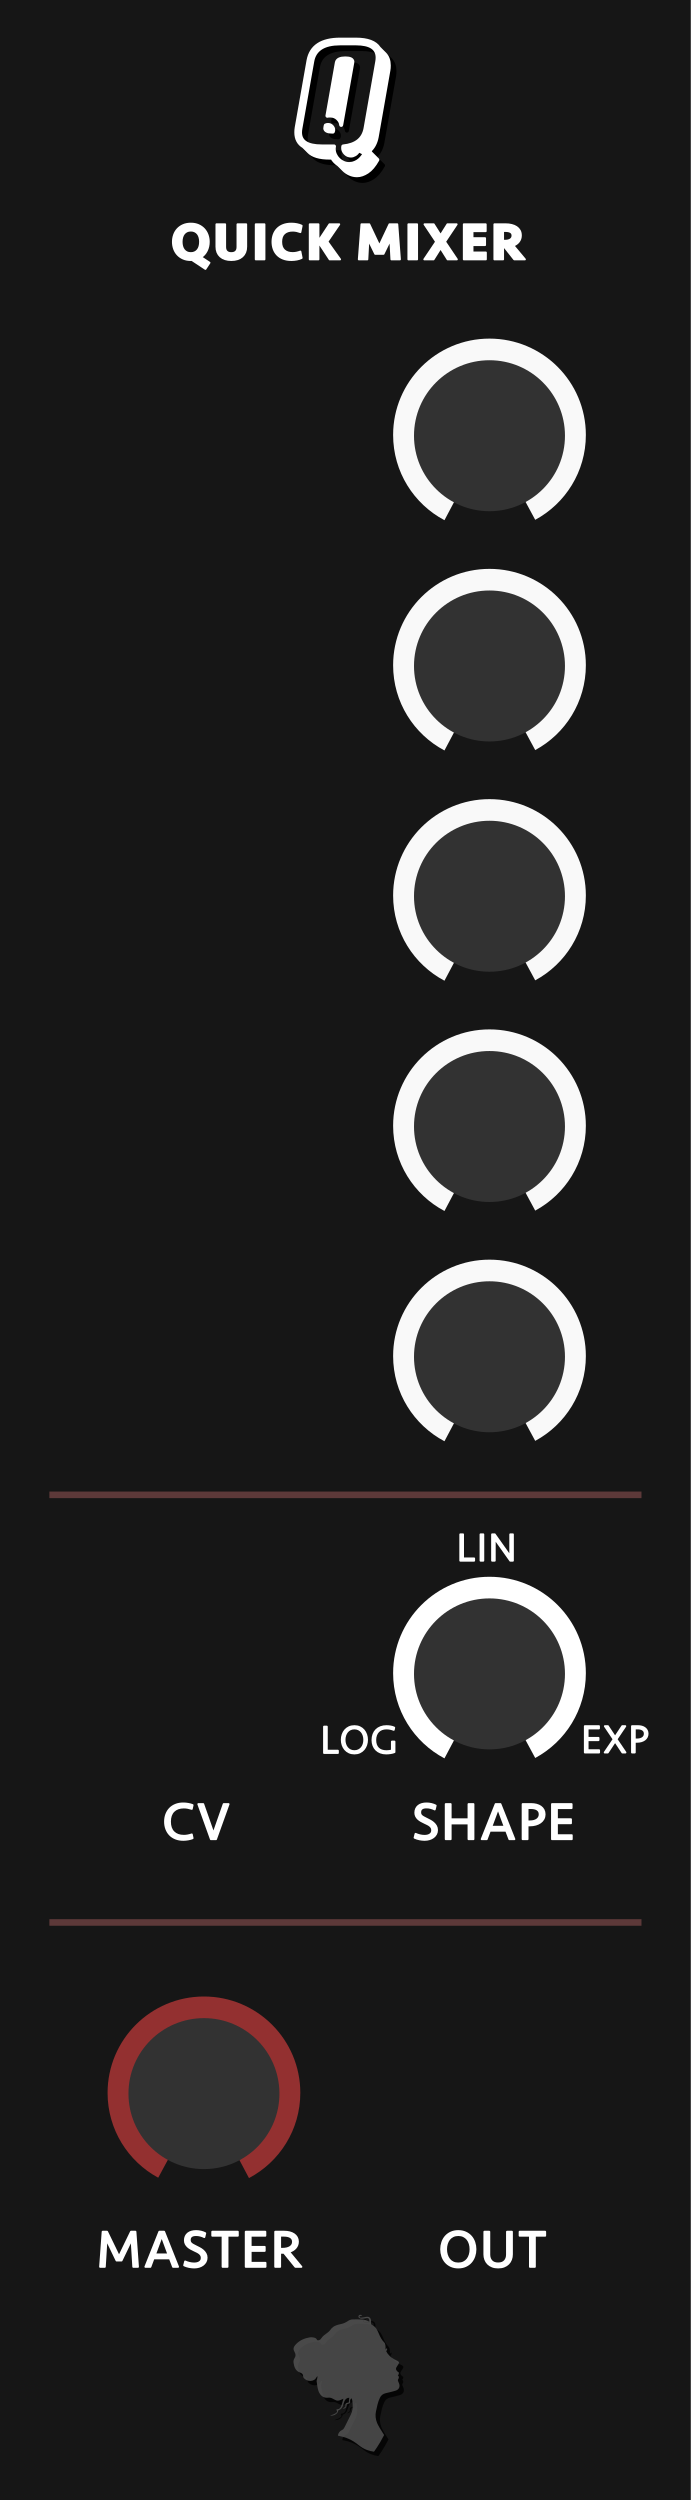
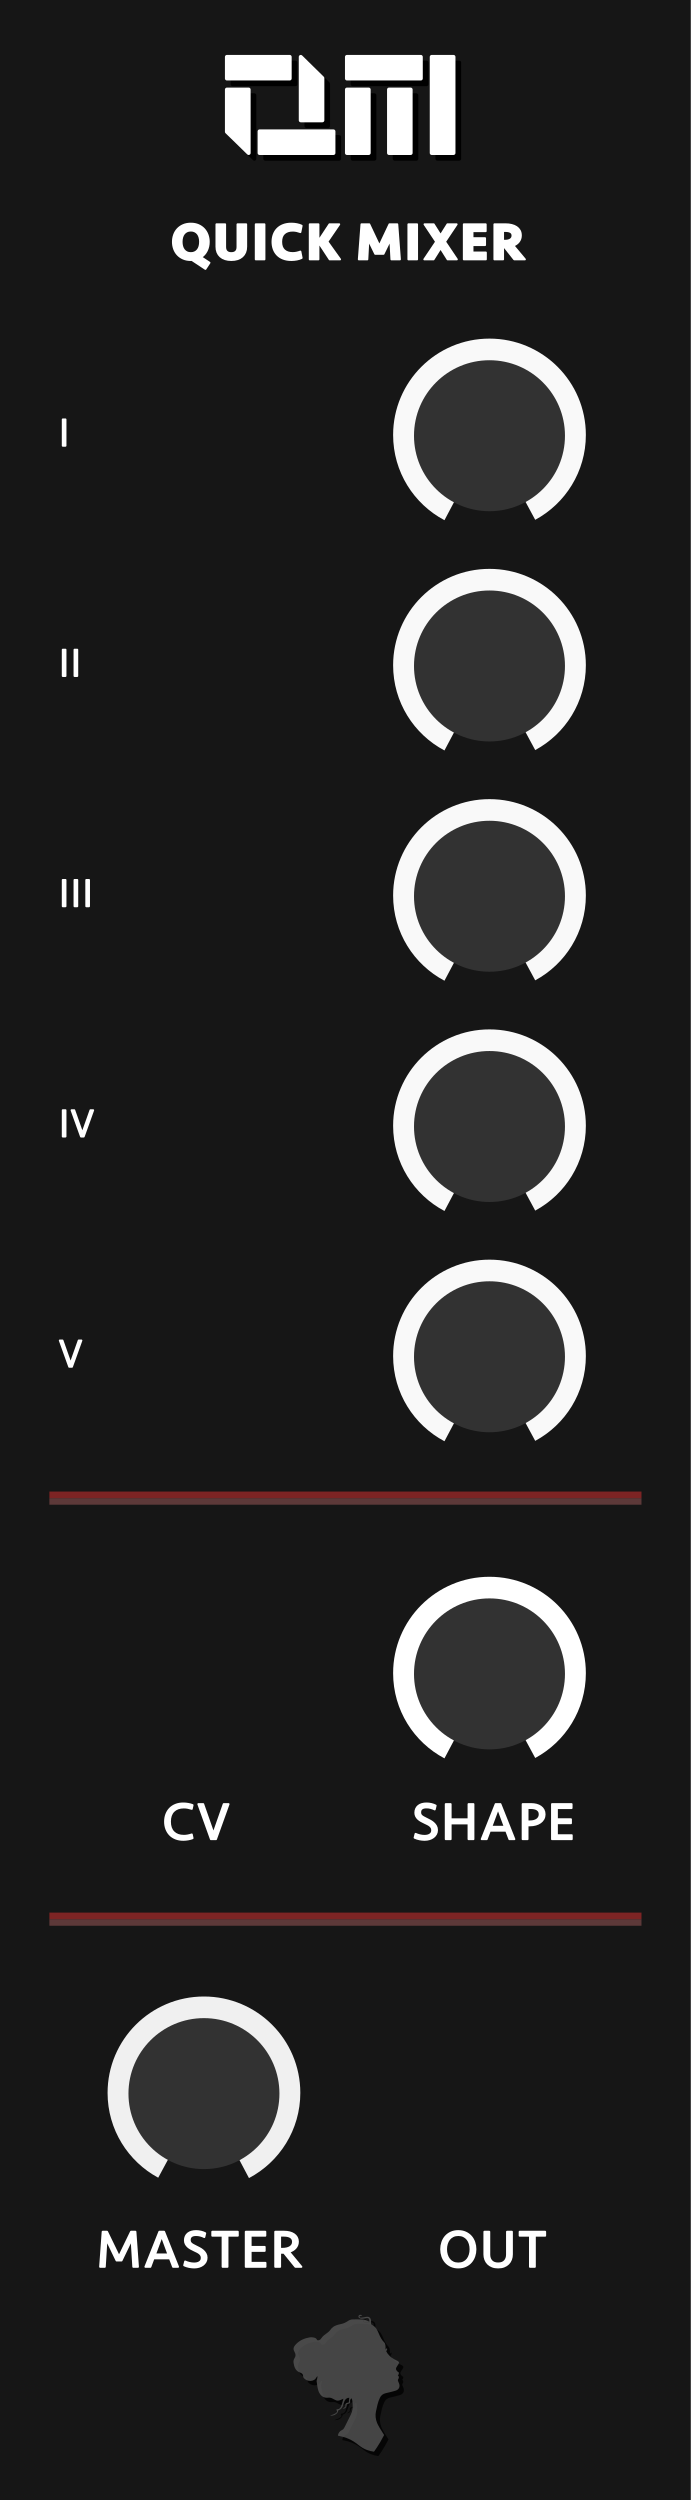
<svg xmlns="http://www.w3.org/2000/svg" width="105px" height="380px" version="1.1" xml:space="preserve" style="fill-rule:evenodd;clip-rule:evenodd;stroke-miterlimit:10;">
  <g id="Panel" transform="matrix(1.4,0,0,1,-7.10543e-15,0)">
    <rect x="0" y="0" width="75" height="380" style="fill:#161616;" />
  </g>
  <g id="Scales" transform="matrix(1,0,0,1,7.5,0)">
    <g id="ScaleSmall_3_" transform="matrix(1,0,0,1,-6.09332,-115.43)">
      <g id="OuterCircle_4_" transform="matrix(0.871536,0,0,0.871536,9.37732,23.2294)">
        <path d="M66.295,194.337c-4.545,-2.404 -7.642,-7.182 -7.642,-12.684c0,-7.92 6.422,-14.343 14.342,-14.343c7.921,0 14.343,6.423 14.343,14.343c0,5.459 -3.05,10.206 -7.538,12.628" style="fill:none;stroke:#f9f9f9;stroke-width:4.93px;" />
      </g>
      <circle id="Circle_4_" cx="72.995" cy="181.659" r="11.474" style="fill:#323232;" />
    </g>
    <g id="ScaleSmall_3_1" transform="matrix(1,0,0,1,-6.09332,-80.43)">
      <g id="OuterCircle_4_1" transform="matrix(0.871536,0,0,0.871536,9.37732,23.2294)">
        <path d="M66.295,194.337c-4.545,-2.404 -7.642,-7.182 -7.642,-12.684c0,-7.92 6.422,-14.343 14.342,-14.343c7.921,0 14.343,6.423 14.343,14.343c0,5.459 -3.05,10.206 -7.538,12.628" style="fill:none;stroke:#f9f9f9;stroke-width:4.93px;" />
      </g>
      <circle id="Circle_4_1" cx="72.995" cy="181.659" r="11.474" style="fill:#323232;" />
    </g>
    <g id="ScaleSmall_3_2" transform="matrix(1,0,0,1,-6.09332,-45.43)">
      <g id="OuterCircle_4_2" transform="matrix(0.871536,0,0,0.871536,9.37732,23.2294)">
        <path d="M66.295,194.337c-4.545,-2.404 -7.642,-7.182 -7.642,-12.684c0,-7.92 6.422,-14.343 14.342,-14.343c7.921,0 14.343,6.423 14.343,14.343c0,5.459 -3.05,10.206 -7.538,12.628" style="fill:none;stroke:#f9f9f9;stroke-width:4.93px;" />
      </g>
      <circle id="Circle_4_2" cx="72.995" cy="181.659" r="11.474" style="fill:#323232;" />
    </g>
    <g id="ScaleSmall_3_3" transform="matrix(1,0,0,1,-6.09332,-10.43)">
      <g id="OuterCircle_4_3" transform="matrix(0.871536,0,0,0.871536,9.37732,23.2294)">
        <path d="M66.295,194.337c-4.545,-2.404 -7.642,-7.182 -7.642,-12.684c0,-7.92 6.422,-14.343 14.342,-14.343c7.921,0 14.343,6.423 14.343,14.343c0,5.459 -3.05,10.206 -7.538,12.628" style="fill:none;stroke:#f9f9f9;stroke-width:4.93px;" />
      </g>
      <circle id="Circle_4_3" cx="72.995" cy="181.659" r="11.474" style="fill:#323232;" />
    </g>
    <g id="ScaleSmall_3_4" transform="matrix(1,0,0,1,-6.09332,24.57)">
      <g id="OuterCircle_4_4" transform="matrix(0.871536,0,0,0.871536,9.37732,23.2294)">
        <path d="M66.295,194.337c-4.545,-2.404 -7.642,-7.182 -7.642,-12.684c0,-7.92 6.422,-14.343 14.342,-14.343c7.921,0 14.343,6.423 14.343,14.343c0,5.459 -3.05,10.206 -7.538,12.628" style="fill:none;stroke:#f9f9f9;stroke-width:4.93px;" />
      </g>
      <circle id="Circle_4_4" cx="72.995" cy="181.659" r="11.474" style="fill:#323232;" />
    </g>
    <g id="ScaleSmall_3_5" transform="matrix(1,0,0,1,-6.09332,72.7723)">
      <g id="OuterCircle_4_5" transform="matrix(0.871536,0,0,0.871536,9.37732,23.2294)">
        <path d="M66.295,194.337c-4.545,-2.404 -7.642,-7.182 -7.642,-12.684c0,-7.92 6.422,-14.343 14.342,-14.343c7.921,0 14.343,6.423 14.343,14.343c0,5.459 -3.05,10.206 -7.538,12.628" style="fill:none;stroke:#fff;stroke-width:4.93px;" />
      </g>
      <circle id="Circle_4_5" cx="72.995" cy="181.659" r="11.474" style="fill:#323232;" />
    </g>
    <g id="ScaleSmall_3_6" transform="matrix(-1,0,0,1,96.4955,136.57)">
      <g id="OuterCircle_4_6" transform="matrix(0.871536,0,0,0.871536,9.37732,23.2294)">
-         <path d="M66.295,194.337c-4.545,-2.404 -7.642,-7.182 -7.642,-12.684c0,-7.92 6.422,-14.343 14.342,-14.343c7.921,0 14.343,6.423 14.343,14.343c0,5.459 -3.05,10.206 -7.538,12.628" style="fill:none;stroke:#d63e3e;stroke-opacity:0.651;stroke-width:4.93px;" />
+         <path d="M66.295,194.337c-4.545,-2.404 -7.642,-7.182 -7.642,-12.684c0,-7.92 6.422,-14.343 14.342,-14.343c7.921,0 14.343,6.423 14.343,14.343c0,5.459 -3.05,10.206 -7.538,12.628" style="fill:none;stroke:#f0f0f0;stroke-width:4.93px;" />
      </g>
      <circle id="Circle_4_6" cx="72.995" cy="181.659" r="11.474" style="fill:#323232;" />
    </g>
  </g>
  <g id="Logo" transform="matrix(1,0,0,1,15.5,0)">
    <g transform="matrix(0.0779295,0,0,0.0779295,27.7136,350.135)">
      <path d="M232.321,164.268c-0.551,-1.407 -1.25,-2.487 -1.733,-4.267l0.016,0c-0.034,0 -0.056,-0.074 -0.088,-0.149c-0.062,-0.193 -0.122,-0.353 -0.173,-0.548c-0.097,-0.365 -0.189,-0.759 -0.253,-1.179c-0.043,-2.08 1.872,-2.792 1.946,-5.183c0.081,-2.573 -1.476,-3.898 -1.946,-4.241c-0.02,-0.028 -0.037,-0.054 -0.056,-0.082c0.012,-0.037 0.02,-0.068 0.031,-0.104c2.993,-2.433 1.69,-5.738 1.69,-5.738c-0.636,-0.338 -1.313,-0.55 -1.797,-0.98c-4.337,-3.863 -4.606,-6.636 -1.196,-11.288c0.866,-1.185 1.746,-2.375 2.467,-3.649c1.761,-3.117 1.359,-4.599 -1.81,-6.367c-2.28,-1.271 -4.743,-2.218 -6.988,-3.545c-6.396,-3.778 -11.834,-8.521 -15.061,-15.174c2.171,-3.872 2.171,-3.872 1.304,-6.341c-0.791,0.865 -1.527,1.672 -2.688,2.944c0,-3.049 0.294,-5.379 -0.083,-7.595c-0.367,-2.156 -0.85,-4.792 -2.281,-6.178c-5.217,-5.045 -8.175,-11.292 -10.92,-17.796c-2.029,-4.806 -4.196,-9.66 -8.171,-13.236c-2,-1.8 -4.474,-3.072 -6.742,-4.587c0,-1.354 0.017,-2.653 -0.006,-3.951c-0.019,-1.297 0.038,-2.61 -0.136,-3.89c-0.702,-5.113 -4.34,-7.564 -9.404,-6.548c-3.181,0.638 -6.385,1.238 -9.605,1.563c-1.888,0.19 -3.584,0.128 -3.225,-3.432c1.62,0 3.162,0 5.368,0c-1.104,0 -1.515,-1.544 -2.067,-1.769c-2.208,-0.892 -4.045,-0.36 -5.099,1.396c-1.25,2.077 0.023,3.586 1.504,4.555c1.273,0.832 3.004,1.441 4.492,1.365c3.234,-0.167 6.436,-0.842 9.658,-1.296c2.8,-0.394 4.451,0.587 5.01,3.266c0.266,1.278 0.047,2.658 0.047,3.561c-3.72,-1.383 -6.953,-3.369 -10.347,-3.69c-7.432,-0.706 -14.956,-0.912 -22.413,-0.611c-3.084,0.124 -6.484,1.511 -9.049,3.309c-4.547,3.188 -9.441,5.039 -14.773,6.138c-2.549,0.526 -5.106,1.149 -7.55,2.03c-4.689,1.689 -8.626,4.342 -11.53,8.63c-1.595,2.354 -3.836,4.445 -6.188,6.076c-4.591,3.184 -9.001,6.424 -12.144,11.187c-1.712,2.596 -4.124,4.212 -7.839,3.113c-1.104,-4.244 -4.87,-4.911 -8.627,-5.423c-1.764,-0.242 -3.625,-0.32 -5.373,-0.04c-10.247,1.643 -19.554,5.56 -26.813,13.074c-6.565,6.797 -5.937,10.365 -2.739,16.202c2.063,3.766 2.131,7.435 -0.279,11.089c-1.874,2.842 -2.57,6.013 -2.071,9.354c1.284,8.609 4.072,16.22 13.409,19.251c0.615,0.198 1.156,0.607 1.748,0.881c2.125,0.984 3.145,2.592 3.365,4.971c0.144,1.54 0.491,3.357 1.429,4.479c6.245,7.454 20.432,8.503 25.041,-1.951c0.189,-0.432 0.624,-0.756 0.945,-1.129c0.305,0.134 0.609,0.266 0.914,0.399c-0.27,1.348 -0.539,2.694 -0.81,4.042c-0.351,1.75 -1.204,3.572 -0.961,5.235c0.915,6.264 1.484,12.716 3.503,18.648c2.452,7.204 8.53,14.587 18.762,13.197c3.549,-0.483 6.782,0.391 9.818,2.234c1.254,0.76 2.657,1.272 3.912,2.027c3.221,1.943 6.497,1.898 9.857,0.464c2.024,-0.863 4.052,-1.726 6.331,-2.698c-1.16,4.041 -2.278,7.594 -3.189,11.197c-1.336,5.287 -3.631,9.452 -9.941,9.48c-0.115,0 -0.228,0.204 -0.481,0.441c0.473,1.385 0.975,2.855 1.446,4.234c-3.43,5.076 -9.388,5.288 -13.951,7.881c8.949,0.082 15.39,-4.254 16.179,-10.562c4.91,-1.582 7.805,-5.034 9.233,-9.921c0.777,-2.659 1.611,-5.32 2.672,-7.879c1.746,-4.209 4.792,-6.719 9.406,-6.833c-0.302,3.22 -0.579,6.169 -0.855,9.113c-6.687,1.486 -6.819,1.649 -6.534,8.315c-1.583,1.269 -3.238,2.596 -5.685,4.557c6.226,-1.428 7.436,-2.953 8.025,-9.211c0.938,-0.325 1.962,-0.799 3.039,-1.035c4.009,-0.875 4.11,-0.859 3.682,-5.037c-0.251,-2.445 0.739,-3.996 3.163,-5.664c0.451,1.766 0.892,3.088 1.115,4.445c0.316,1.923 0.547,3.867 0.687,5.81c0.517,7.404 -0.06,14.643 -3.457,21.43c-4.159,8.313 -8.334,16.622 -12.413,24.973c-1.174,2.404 -2.482,4.234 -5.172,5.433c-4.265,1.907 -7.421,6.556 -7.757,10.832c15.258,2.949 26.312,6.953 41.04,18.833c9.647,7.785 19.862,11.309 29.399,12.456c0.003,-0.004 10.248,-13.711 19.753,-32.558c-0.241,-0.365 -0.484,-0.728 -0.723,-1.095c-6.25,-9.478 -11.533,-18.592 -13.049,-22.521c-2.853,-7.395 -3.838,-14.659 -2.132,-22.466c1.983,-9.083 3.633,-18.206 7.761,-26.672c2.412,-4.95 6.15,-7.711 11.519,-8.858c6.366,-1.36 12.689,-3.037 18.94,-4.868c6.706,-1.966 9.308,-7.753 6.747,-14.275Z" style="fill-opacity:0.761;fill-rule:nonzero;" />
    </g>
    <g transform="matrix(0.0779295,0,0,0.0779295,27.0462,349.468)">
      <path d="M232.321,164.268c-0.551,-1.407 -1.25,-2.487 -1.733,-4.267l0.016,0c-0.034,0 -0.056,-0.074 -0.088,-0.149c-0.062,-0.193 -0.122,-0.353 -0.173,-0.548c-0.097,-0.365 -0.189,-0.759 -0.253,-1.179c-0.043,-2.08 1.872,-2.792 1.946,-5.183c0.081,-2.573 -1.476,-3.898 -1.946,-4.241c-0.02,-0.028 -0.037,-0.054 -0.056,-0.082c0.012,-0.037 0.02,-0.068 0.031,-0.104c2.993,-2.433 1.69,-5.738 1.69,-5.738c-0.636,-0.338 -1.313,-0.55 -1.797,-0.98c-4.337,-3.863 -4.606,-6.636 -1.196,-11.288c0.866,-1.185 1.746,-2.375 2.467,-3.649c1.761,-3.117 1.359,-4.599 -1.81,-6.367c-2.28,-1.271 -4.743,-2.218 -6.988,-3.545c-6.396,-3.778 -11.834,-8.521 -15.061,-15.174c2.171,-3.872 2.171,-3.872 1.304,-6.341c-0.791,0.865 -1.527,1.672 -2.688,2.944c0,-3.049 0.294,-5.379 -0.083,-7.595c-0.367,-2.156 -0.85,-4.792 -2.281,-6.178c-5.217,-5.045 -8.175,-11.292 -10.92,-17.796c-2.029,-4.806 -4.196,-9.66 -8.171,-13.236c-2,-1.8 -4.474,-3.072 -6.742,-4.587c0,-1.354 0.017,-2.653 -0.006,-3.951c-0.019,-1.297 0.038,-2.61 -0.136,-3.89c-0.702,-5.113 -4.34,-7.564 -9.404,-6.548c-3.181,0.638 -6.385,1.238 -9.605,1.563c-1.888,0.19 -3.584,0.128 -3.225,-3.432c1.62,0 3.162,0 5.368,0c-1.104,0 -1.515,-1.544 -2.067,-1.769c-2.208,-0.892 -4.045,-0.36 -5.099,1.396c-1.25,2.077 0.023,3.586 1.504,4.555c1.273,0.832 3.004,1.441 4.492,1.365c3.234,-0.167 6.436,-0.842 9.658,-1.296c2.8,-0.394 4.451,0.587 5.01,3.266c0.266,1.278 0.047,2.658 0.047,3.561c-3.72,-1.383 -6.953,-3.369 -10.347,-3.69c-7.432,-0.706 -14.956,-0.912 -22.413,-0.611c-3.084,0.124 -6.484,1.511 -9.049,3.309c-4.547,3.188 -9.441,5.039 -14.773,6.138c-2.549,0.526 -5.106,1.149 -7.55,2.03c-4.689,1.689 -8.626,4.342 -11.53,8.63c-1.595,2.354 -3.836,4.445 -6.188,6.076c-4.591,3.184 -9.001,6.424 -12.144,11.187c-1.712,2.596 -4.124,4.212 -7.839,3.113c-1.104,-4.244 -4.87,-4.911 -8.627,-5.423c-1.764,-0.242 -3.625,-0.32 -5.373,-0.04c-10.247,1.643 -19.554,5.56 -26.813,13.074c-6.565,6.797 -5.937,10.365 -2.739,16.202c2.063,3.766 2.131,7.435 -0.279,11.089c-1.874,2.842 -2.57,6.013 -2.071,9.354c1.284,8.609 4.072,16.22 13.409,19.251c0.615,0.198 1.156,0.607 1.748,0.881c2.125,0.984 3.145,2.592 3.365,4.971c0.144,1.54 0.491,3.357 1.429,4.479c6.245,7.454 20.432,8.503 25.041,-1.951c0.189,-0.432 0.624,-0.756 0.945,-1.129c0.305,0.134 0.609,0.266 0.914,0.399c-0.27,1.348 -0.539,2.694 -0.81,4.042c-0.351,1.75 -1.204,3.572 -0.961,5.235c0.915,6.264 1.484,12.716 3.503,18.648c2.452,7.204 8.53,14.587 18.762,13.197c3.549,-0.483 6.782,0.391 9.818,2.234c1.254,0.76 2.657,1.272 3.912,2.027c3.221,1.943 6.497,1.898 9.857,0.464c2.024,-0.863 4.052,-1.726 6.331,-2.698c-1.16,4.041 -2.278,7.594 -3.189,11.197c-1.336,5.287 -3.631,9.452 -9.941,9.48c-0.115,0 -0.228,0.204 -0.481,0.441c0.473,1.385 0.975,2.855 1.446,4.234c-3.43,5.076 -9.388,5.288 -13.951,7.881c8.949,0.082 15.39,-4.254 16.179,-10.562c4.91,-1.582 7.805,-5.034 9.233,-9.921c0.777,-2.659 1.611,-5.32 2.672,-7.879c1.746,-4.209 4.792,-6.719 9.406,-6.833c-0.302,3.22 -0.579,6.169 -0.855,9.113c-6.687,1.486 -6.819,1.649 -6.534,8.315c-1.583,1.269 -3.238,2.596 -5.685,4.557c6.226,-1.428 7.436,-2.953 8.025,-9.211c0.938,-0.325 1.962,-0.799 3.039,-1.035c4.009,-0.875 4.11,-0.859 3.682,-5.037c-0.251,-2.445 0.739,-3.996 3.163,-5.664c0.451,1.766 0.892,3.088 1.115,4.445c0.316,1.923 0.547,3.867 0.687,5.81c0.517,7.404 -0.06,14.643 -3.457,21.43c-4.159,8.313 -8.334,16.622 -12.413,24.973c-1.174,2.404 -2.482,4.234 -5.172,5.433c-4.265,1.907 -7.421,6.556 -7.757,10.832c15.258,2.949 26.312,6.953 41.04,18.833c9.647,7.785 19.862,11.309 29.399,12.456c0.003,-0.004 10.248,-13.711 19.753,-32.558c-0.241,-0.365 -0.484,-0.728 -0.723,-1.095c-6.25,-9.478 -11.533,-18.592 -13.049,-22.521c-2.853,-7.395 -3.838,-14.659 -2.132,-22.466c1.983,-9.083 3.633,-18.206 7.761,-26.672c2.412,-4.95 6.15,-7.711 11.519,-8.858c6.366,-1.36 12.689,-3.037 18.94,-4.868c6.706,-1.966 9.308,-7.753 6.747,-14.275Z" style="fill:#5a5a5a;fill-opacity:0.761;fill-rule:nonzero;" />
    </g>
  </g>
  <g id="Description" transform="matrix(1,0,0,1,-0.894207,-23.7183)">
    <path d="M30.054,63.222c-0.021,0.006 -0.042,0.01 -0.064,0.012c-0.021,0.003 -0.05,0.004 -0.088,0.004c-0.432,0 -0.817,-0.073 -1.156,-0.22c-0.338,-0.146 -0.624,-0.345 -0.856,-0.596c-0.232,-0.25 -0.408,-0.542 -0.528,-0.876c-0.12,-0.333 -0.18,-0.689 -0.18,-1.068c0,-0.378 0.06,-0.734 0.18,-1.068c0.12,-0.333 0.296,-0.625 0.528,-0.876c0.232,-0.25 0.518,-0.449 0.856,-0.596c0.339,-0.146 0.724,-0.22 1.156,-0.22c0.432,0 0.816,0.074 1.152,0.22c0.336,0.147 0.62,0.346 0.852,0.596c0.232,0.251 0.41,0.543 0.532,0.876c0.123,0.334 0.184,0.69 0.184,1.068c0,0.491 -0.1,0.94 -0.3,1.348c-0.2,0.408 -0.489,0.735 -0.868,0.98l1.28,0.848l-0.616,0.936l-2.064,-1.368Zm-0.152,-1.024c0.23,0 0.432,-0.042 0.608,-0.128c0.176,-0.085 0.324,-0.204 0.444,-0.356c0.12,-0.152 0.21,-0.333 0.268,-0.544c0.059,-0.21 0.088,-0.441 0.088,-0.692c0,-0.25 -0.029,-0.481 -0.088,-0.692c-0.058,-0.21 -0.148,-0.392 -0.268,-0.544c-0.12,-0.152 -0.268,-0.27 -0.444,-0.356c-0.176,-0.085 -0.378,-0.128 -0.608,-0.128c-0.234,0 -0.438,0.043 -0.612,0.128c-0.173,0.086 -0.32,0.204 -0.44,0.356c-0.12,0.152 -0.209,0.334 -0.268,0.544c-0.058,0.211 -0.088,0.442 -0.088,0.692c0,0.251 0.03,0.482 0.088,0.692c0.059,0.211 0.148,0.392 0.268,0.544c0.12,0.152 0.267,0.271 0.44,0.356c0.174,0.086 0.378,0.128 0.612,0.128Z" style="fill:#fff;fill-rule:nonzero;stroke:#fff;stroke-width:0.3px;stroke-linejoin:round;stroke-miterlimit:1.414;" />
    <path d="M36.998,57.814l1.312,0l0,3.408c0,0.63 -0.198,1.123 -0.596,1.48c-0.397,0.358 -0.95,0.536 -1.66,0.536c-0.709,0 -1.262,-0.178 -1.66,-0.536c-0.397,-0.357 -0.596,-0.85 -0.596,-1.48l0,-3.408l1.312,0l0,3.448c0,0.304 0.08,0.536 0.24,0.696c0.16,0.16 0.395,0.24 0.704,0.24c0.31,0 0.544,-0.08 0.704,-0.24c0.16,-0.16 0.24,-0.392 0.24,-0.696l0,-3.448Z" style="fill:#fff;fill-rule:nonzero;stroke:#fff;stroke-width:0.3px;stroke-linejoin:round;stroke-miterlimit:1.414;" />
    <rect x="39.774" y="57.814" width="1.312" height="5.328" style="fill:#fff;fill-rule:nonzero;stroke:#fff;stroke-width:0.3px;stroke-linejoin:round;stroke-miterlimit:1.414;" />
    <path d="M45.182,57.718c0.278,0 0.556,0.027 0.836,0.08c0.28,0.054 0.522,0.131 0.724,0.232l-0.192,0.968c-0.16,-0.064 -0.342,-0.118 -0.548,-0.164c-0.205,-0.045 -0.409,-0.068 -0.612,-0.068c-0.544,0 -0.973,0.142 -1.288,0.424c-0.314,0.283 -0.472,0.712 -0.472,1.288c0,0.576 0.158,1.006 0.472,1.288c0.315,0.283 0.744,0.424 1.288,0.424c0.203,0 0.407,-0.022 0.612,-0.068c0.206,-0.045 0.388,-0.1 0.548,-0.164l0.192,0.968c-0.202,0.102 -0.444,0.179 -0.724,0.232c-0.28,0.054 -0.558,0.08 -0.836,0.08c-0.469,0 -0.882,-0.069 -1.24,-0.208c-0.357,-0.138 -0.656,-0.33 -0.896,-0.576c-0.24,-0.245 -0.421,-0.536 -0.544,-0.872c-0.122,-0.336 -0.184,-0.704 -0.184,-1.104c0,-0.4 0.062,-0.768 0.184,-1.104c0.123,-0.336 0.304,-0.626 0.544,-0.872c0.24,-0.245 0.539,-0.437 0.896,-0.576c0.358,-0.138 0.771,-0.208 1.24,-0.208Z" style="fill:#fff;fill-rule:nonzero;stroke:#fff;stroke-width:0.3px;stroke-linejoin:round;stroke-miterlimit:1.414;" />
    <path d="M47.982,63.142l0,-5.328l1.312,0l0,2.552l1.68,-2.552l1.48,0l-1.8,2.632l1.928,2.696l-1.576,0l-1.712,-2.608l0,2.608l-1.312,0Z" style="fill:#fff;fill-rule:nonzero;stroke:#fff;stroke-width:0.3px;stroke-linejoin:round;stroke-miterlimit:1.414;" />
    <path d="M59.19,62.294l-1.264,0l-1.04,-2.136l-0.16,2.984l-1.288,0l0.4,-5.328l1.184,0l1.536,3.256l1.536,-3.256l1.184,0l0.4,5.328l-1.288,0l-0.16,-2.984l-1.04,2.136Z" style="fill:#fff;fill-rule:nonzero;stroke:#fff;stroke-width:0.3px;stroke-linejoin:round;stroke-miterlimit:1.414;" />
    <rect x="62.974" y="57.814" width="1.312" height="5.328" style="fill:#fff;fill-rule:nonzero;stroke:#fff;stroke-width:0.3px;stroke-linejoin:round;stroke-miterlimit:1.414;" />
    <path d="M68.534,60.462l1.8,2.68l-1.4,0l-1.072,-1.704l-1.072,1.704l-1.4,0l1.8,-2.68l-1.768,-2.648l1.392,0l1.048,1.664l1.048,-1.664l1.392,0l-1.768,2.648Z" style="fill:#fff;fill-rule:nonzero;stroke:#fff;stroke-width:0.3px;stroke-linejoin:round;stroke-miterlimit:1.414;" />
    <path d="M71.398,57.814l3.32,0l0,1.04l-2.008,0l0,1.072l1.912,0l0,1.04l-1.912,0l0,1.136l2.032,0l0,1.04l-3.344,0l0,-5.328Z" style="fill:#fff;fill-rule:nonzero;stroke:#fff;stroke-width:0.3px;stroke-linejoin:round;stroke-miterlimit:1.414;" />
    <path d="M80.062,59.502c0,0.358 -0.1,0.67 -0.3,0.936c-0.2,0.267 -0.478,0.47 -0.836,0.608l1.752,2.096l-1.616,0l-1.464,-1.848l-0.24,0l0,1.848l-1.312,0l0,-5.328l1.696,0c0.331,0 0.638,0.035 0.92,0.104c0.283,0.07 0.528,0.174 0.736,0.312c0.208,0.139 0.371,0.314 0.488,0.524c0.118,0.211 0.176,0.46 0.176,0.748Zm-1.264,0.024c0,-0.24 -0.093,-0.417 -0.28,-0.532c-0.186,-0.114 -0.448,-0.172 -0.784,-0.172l-0.376,0l0,1.496l0.32,0c0.352,0 0.627,-0.069 0.824,-0.208c0.198,-0.138 0.296,-0.333 0.296,-0.584Z" style="fill:#fff;fill-rule:nonzero;stroke:#fff;stroke-width:0.3px;stroke-linejoin:round;stroke-miterlimit:1.414;" />
  </g>
  <g id="Label" transform="matrix(1,0,0,1,7.5,0)">
    <g id="Description1" transform="matrix(1,0,0,1,-9.6616,216.412)">
      <path d="M30.022,57.718c0.24,0 0.491,0.023 0.752,0.068c0.262,0.046 0.48,0.106 0.656,0.18l-0.12,0.568c-0.181,-0.064 -0.376,-0.116 -0.584,-0.156c-0.208,-0.04 -0.413,-0.06 -0.616,-0.06c-0.666,0 -1.186,0.187 -1.56,0.56c-0.373,0.374 -0.56,0.907 -0.56,1.6c0,0.694 0.187,1.227 0.56,1.6c0.374,0.374 0.894,0.56 1.56,0.56c0.203,0 0.408,-0.02 0.616,-0.06c0.208,-0.04 0.403,-0.092 0.584,-0.156l0.12,0.568c-0.176,0.075 -0.394,0.135 -0.656,0.18c-0.261,0.046 -0.512,0.068 -0.752,0.068c-0.437,0 -0.828,-0.069 -1.172,-0.208c-0.344,-0.138 -0.633,-0.33 -0.868,-0.576c-0.234,-0.245 -0.414,-0.536 -0.54,-0.872c-0.125,-0.336 -0.188,-0.704 -0.188,-1.104c0,-0.4 0.063,-0.768 0.188,-1.104c0.126,-0.336 0.306,-0.626 0.54,-0.872c0.235,-0.245 0.524,-0.437 0.868,-0.576c0.344,-0.138 0.735,-0.208 1.172,-0.208Z" style="fill:#fff;fill-rule:nonzero;stroke:#fff;stroke-width:0.3px;stroke-linejoin:round;stroke-miterlimit:1.414;" />
      <path d="M36.166,57.814l0.736,0l-1.912,5.328l-0.768,0l-1.912,-5.328l0.736,0l1.56,4.456l1.56,-4.456Z" style="fill:#fff;fill-rule:nonzero;stroke:#fff;stroke-width:0.3px;stroke-linejoin:round;stroke-miterlimit:1.414;" />
    </g>
-     <g id="Shapes">
-       <g id="Description2" transform="matrix(1,0,0,1,53.982,203.234)">
-         <path d="M27.42,59.146l2.136,0l0,0.336l-1.728,0l0,1.446l1.656,0l0,0.336l-1.656,0l0,1.542l1.746,0l0,0.336l-2.154,0l0,-3.996Z" style="fill:#fff;fill-rule:nonzero;stroke:#fff;stroke-width:0.3px;stroke-linejoin:round;stroke-miterlimit:1.414;" />
-         <path d="M33.108,59.146l0.45,0l-1.338,1.986l1.362,2.01l-0.456,0l-1.116,-1.692l-1.116,1.692l-0.456,0l1.362,-2.01l-1.338,-1.986l0.45,0l1.098,1.662l1.098,-1.662Z" style="fill:#fff;fill-rule:nonzero;stroke:#fff;stroke-width:0.3px;stroke-linejoin:round;stroke-miterlimit:1.414;" />
-         <path d="M36.942,60.286c0,0.192 -0.04,0.364 -0.12,0.516c-0.08,0.152 -0.191,0.28 -0.333,0.384c-0.142,0.104 -0.31,0.184 -0.504,0.24c-0.194,0.056 -0.407,0.084 -0.639,0.084l-0.348,0l0,1.632l-0.408,0l0,-3.996l0.894,0c0.2,0 0.389,0.024 0.567,0.072c0.178,0.048 0.333,0.12 0.465,0.216c0.132,0.096 0.236,0.215 0.312,0.357c0.076,0.142 0.114,0.307 0.114,0.495Zm-0.408,0c0,-0.144 -0.029,-0.267 -0.087,-0.369c-0.058,-0.102 -0.137,-0.185 -0.237,-0.249c-0.1,-0.064 -0.214,-0.111 -0.342,-0.141c-0.128,-0.03 -0.262,-0.045 -0.402,-0.045l-0.468,0l0,1.692l0.366,0c0.168,0 0.324,-0.02 0.468,-0.06c0.144,-0.04 0.268,-0.097 0.372,-0.171c0.104,-0.074 0.185,-0.166 0.243,-0.276c0.058,-0.11 0.087,-0.237 0.087,-0.381Z" style="fill:#fff;fill-rule:nonzero;stroke:#fff;stroke-width:0.3px;stroke-linejoin:round;stroke-miterlimit:1.414;" />
-       </g>
-       <g id="Description3" transform="matrix(1,0,0,1,14.3408,203.306)">
-         <path d="M27.828,59.146l0,3.66l1.686,0l0,0.336l-2.094,0l0,-3.996l0.408,0Z" style="fill:#fff;fill-rule:nonzero;stroke:#fff;stroke-width:0.3px;stroke-linejoin:round;stroke-miterlimit:1.414;" />
-         <path d="M32.028,63.214c-0.304,0 -0.575,-0.056 -0.813,-0.168c-0.238,-0.112 -0.438,-0.263 -0.6,-0.453c-0.162,-0.19 -0.286,-0.41 -0.372,-0.66c-0.086,-0.25 -0.129,-0.513 -0.129,-0.789c0,-0.276 0.043,-0.539 0.129,-0.789c0.086,-0.25 0.21,-0.47 0.372,-0.66c0.162,-0.19 0.362,-0.341 0.6,-0.453c0.238,-0.112 0.509,-0.168 0.813,-0.168c0.304,0 0.575,0.056 0.813,0.168c0.238,0.112 0.438,0.263 0.6,0.453c0.162,0.19 0.286,0.41 0.372,0.66c0.086,0.25 0.129,0.513 0.129,0.789c0,0.276 -0.043,0.539 -0.129,0.789c-0.086,0.25 -0.21,0.47 -0.372,0.66c-0.162,0.19 -0.362,0.341 -0.6,0.453c-0.238,0.112 -0.509,0.168 -0.813,0.168Zm0,-0.336c0.24,0 0.453,-0.046 0.639,-0.138c0.186,-0.092 0.344,-0.216 0.474,-0.372c0.13,-0.156 0.228,-0.339 0.294,-0.549c0.066,-0.21 0.099,-0.435 0.099,-0.675c0,-0.236 -0.033,-0.459 -0.099,-0.669c-0.066,-0.21 -0.164,-0.394 -0.294,-0.552c-0.13,-0.158 -0.288,-0.283 -0.474,-0.375c-0.186,-0.092 -0.399,-0.138 -0.639,-0.138c-0.24,0 -0.453,0.046 -0.639,0.138c-0.186,0.092 -0.343,0.217 -0.471,0.375c-0.128,0.158 -0.226,0.342 -0.294,0.552c-0.068,0.21 -0.102,0.433 -0.102,0.669c0,0.24 0.034,0.465 0.102,0.675c0.068,0.21 0.166,0.393 0.294,0.549c0.128,0.156 0.285,0.28 0.471,0.372c0.186,0.092 0.399,0.138 0.639,0.138Z" style="fill:#fff;fill-rule:nonzero;stroke:#fff;stroke-width:0.3px;stroke-linejoin:round;stroke-miterlimit:1.414;" />
-         <path d="M36.9,59.074c0.216,0 0.424,0.017 0.624,0.051c0.2,0.034 0.384,0.091 0.552,0.171l-0.072,0.33c-0.164,-0.068 -0.34,-0.121 -0.528,-0.159c-0.188,-0.038 -0.378,-0.057 -0.57,-0.057c-0.26,0 -0.495,0.039 -0.705,0.117c-0.21,0.078 -0.39,0.193 -0.54,0.345c-0.15,0.152 -0.266,0.338 -0.348,0.558c-0.082,0.22 -0.123,0.472 -0.123,0.756c0,0.536 0.147,0.953 0.441,1.251c0.294,0.298 0.721,0.447 1.281,0.447c0.128,0 0.271,-0.01 0.429,-0.03c0.158,-0.02 0.289,-0.046 0.393,-0.078l0,-1.356l0.378,0l0,1.59c-0.16,0.064 -0.354,0.114 -0.582,0.15c-0.228,0.036 -0.45,0.054 -0.666,0.054c-0.324,0 -0.614,-0.049 -0.87,-0.147c-0.256,-0.098 -0.474,-0.236 -0.654,-0.414c-0.18,-0.178 -0.318,-0.392 -0.414,-0.642c-0.096,-0.25 -0.144,-0.525 -0.144,-0.825c0,-0.32 0.049,-0.61 0.147,-0.87c0.098,-0.26 0.239,-0.482 0.423,-0.666c0.184,-0.184 0.407,-0.326 0.669,-0.426c0.262,-0.1 0.555,-0.15 0.879,-0.15Z" style="fill:#fff;fill-rule:nonzero;stroke:#fff;stroke-width:0.3px;stroke-linejoin:round;stroke-miterlimit:1.414;" />
-       </g>
-       <g id="Description4" transform="matrix(1,0,0,1,35.049,174.078)">
-         <path d="M27.828,59.146l0,3.66l1.686,0l0,0.336l-2.094,0l0,-3.996l0.408,0Z" style="fill:#fff;fill-rule:nonzero;stroke:#fff;stroke-width:0.3px;stroke-linejoin:round;stroke-miterlimit:1.414;" />
-         <rect x="30.498" y="59.146" width="0.408" height="3.996" style="fill:#fff;fill-rule:nonzero;stroke:#fff;stroke-width:0.3px;stroke-linejoin:round;stroke-miterlimit:1.414;" />
-         <path d="M35.016,63.142l-2.37,-3.342l0,3.342l-0.39,0l0,-3.996l0.39,0l2.37,3.342l0,-3.342l0.39,0l0,3.996l-0.39,0Z" style="fill:#fff;fill-rule:nonzero;stroke:#fff;stroke-width:0.3px;stroke-linejoin:round;stroke-miterlimit:1.414;" />
-       </g>
-     </g>
-     <g id="Description5" transform="matrix(1,0,0,1,28.3,216.412)">
+     <g id="Description2" transform="matrix(1,0,0,1,28.3,216.412)">
      <path d="M30.622,61.758c0,0.23 -0.049,0.435 -0.148,0.616c-0.098,0.182 -0.232,0.336 -0.4,0.464c-0.168,0.128 -0.365,0.227 -0.592,0.296c-0.226,0.07 -0.47,0.104 -0.732,0.104c-0.256,0 -0.518,-0.026 -0.788,-0.08c-0.269,-0.053 -0.516,-0.133 -0.74,-0.24l0.144,-0.584c0.198,0.091 0.415,0.166 0.652,0.224c0.238,0.059 0.476,0.088 0.716,0.088c0.347,0 0.627,-0.073 0.84,-0.22c0.214,-0.146 0.32,-0.358 0.32,-0.636c0,-0.154 -0.03,-0.286 -0.092,-0.396c-0.061,-0.109 -0.145,-0.208 -0.252,-0.296c-0.106,-0.088 -0.23,-0.166 -0.372,-0.236c-0.141,-0.069 -0.292,-0.141 -0.452,-0.216c-0.181,-0.085 -0.356,-0.174 -0.524,-0.268c-0.168,-0.093 -0.316,-0.2 -0.444,-0.32c-0.128,-0.12 -0.23,-0.256 -0.308,-0.408c-0.077,-0.152 -0.116,-0.329 -0.116,-0.532c0,-0.229 0.042,-0.432 0.124,-0.608c0.083,-0.176 0.199,-0.322 0.348,-0.44c0.15,-0.117 0.328,-0.205 0.536,-0.264c0.208,-0.058 0.438,-0.088 0.688,-0.088c0.256,0 0.506,0.03 0.748,0.088c0.243,0.059 0.455,0.136 0.636,0.232l-0.136,0.584c-0.17,-0.09 -0.365,-0.165 -0.584,-0.224c-0.218,-0.058 -0.44,-0.088 -0.664,-0.088c-0.645,0 -0.968,0.251 -0.968,0.752c0,0.112 0.016,0.21 0.048,0.292c0.032,0.083 0.084,0.16 0.156,0.232c0.072,0.072 0.168,0.142 0.288,0.208c0.12,0.067 0.266,0.143 0.436,0.228c0.171,0.086 0.352,0.178 0.544,0.276c0.192,0.099 0.368,0.216 0.528,0.352c0.16,0.136 0.294,0.295 0.4,0.476c0.107,0.182 0.16,0.392 0.16,0.632Z" style="fill:#fff;fill-rule:nonzero;stroke:#fff;stroke-width:0.3px;stroke-linejoin:round;stroke-miterlimit:1.414;" />
      <path d="M35.422,63.142l0,-2.392l-2.728,0l0,2.392l-0.736,0l0,-5.328l0.736,0l0,2.312l2.728,0l0,-2.312l0.736,0l0,5.328l-0.736,0Z" style="fill:#fff;fill-rule:nonzero;stroke:#fff;stroke-width:0.3px;stroke-linejoin:round;stroke-miterlimit:1.414;" />
      <path d="M42.382,63.142l-0.752,0l-0.488,-1.288l-2.488,0l-0.48,1.288l-0.752,0l2.12,-5.328l0.72,0l2.12,5.328Zm-3.504,-1.88l2.048,0l-1.024,-2.776l-1.024,2.776Z" style="fill:#fff;fill-rule:nonzero;stroke:#fff;stroke-width:0.3px;stroke-linejoin:round;stroke-miterlimit:1.414;" />
      <path d="M46.974,59.374c0,0.256 -0.056,0.487 -0.168,0.692c-0.112,0.206 -0.268,0.38 -0.468,0.524c-0.2,0.144 -0.436,0.255 -0.708,0.332c-0.272,0.078 -0.565,0.116 -0.88,0.116l-0.368,0l0,2.104l-0.736,0l0,-5.328l1.288,0c0.288,0 0.556,0.032 0.804,0.096c0.248,0.064 0.464,0.162 0.648,0.292c0.184,0.131 0.328,0.294 0.432,0.488c0.104,0.195 0.156,0.423 0.156,0.684Zm-0.736,-0.008c0,-0.176 -0.034,-0.324 -0.104,-0.444c-0.069,-0.12 -0.164,-0.218 -0.284,-0.296c-0.12,-0.077 -0.261,-0.133 -0.424,-0.168c-0.162,-0.034 -0.334,-0.052 -0.516,-0.052l-0.528,0l0,2.04l0.392,0c0.214,0 0.41,-0.024 0.588,-0.072c0.179,-0.048 0.334,-0.118 0.464,-0.212c0.131,-0.093 0.232,-0.206 0.304,-0.34c0.072,-0.133 0.108,-0.285 0.108,-0.456Z" style="fill:#fff;fill-rule:nonzero;stroke:#fff;stroke-width:0.3px;stroke-linejoin:round;stroke-miterlimit:1.414;" />
      <path d="M48.11,57.814l2.968,0l0,0.6l-2.232,0l0,1.704l2.136,0l0,0.6l-2.136,0l0,1.824l2.256,0l0,0.6l-2.992,0l0,-5.328Z" style="fill:#fff;fill-rule:nonzero;stroke:#fff;stroke-width:0.3px;stroke-linejoin:round;stroke-miterlimit:1.414;" />
    </g>
-     <g id="Description6" transform="matrix(1,0,0,1,32.292,281.412)">
+     <g id="Description3" transform="matrix(1,0,0,1,32.292,281.412)">
      <path d="M29.87,63.238c-0.416,0 -0.786,-0.074 -1.112,-0.224c-0.325,-0.149 -0.597,-0.349 -0.816,-0.6c-0.218,-0.25 -0.385,-0.544 -0.5,-0.88c-0.114,-0.336 -0.172,-0.688 -0.172,-1.056c0,-0.368 0.058,-0.72 0.172,-1.056c0.115,-0.336 0.282,-0.629 0.5,-0.88c0.219,-0.25 0.491,-0.45 0.816,-0.6c0.326,-0.149 0.696,-0.224 1.112,-0.224c0.416,0 0.787,0.075 1.112,0.224c0.326,0.15 0.598,0.35 0.816,0.6c0.219,0.251 0.386,0.544 0.5,0.88c0.115,0.336 0.172,0.688 0.172,1.056c0,0.368 -0.057,0.72 -0.172,1.056c-0.114,0.336 -0.281,0.63 -0.5,0.88c-0.218,0.251 -0.49,0.451 -0.816,0.6c-0.325,0.15 -0.696,0.224 -1.112,0.224Zm0,-0.592c0.304,0 0.574,-0.056 0.808,-0.168c0.235,-0.112 0.43,-0.266 0.584,-0.464c0.155,-0.197 0.272,-0.428 0.352,-0.692c0.08,-0.264 0.12,-0.545 0.12,-0.844c0,-0.298 -0.04,-0.58 -0.12,-0.844c-0.08,-0.264 -0.197,-0.493 -0.352,-0.688c-0.154,-0.194 -0.349,-0.349 -0.584,-0.464c-0.234,-0.114 -0.504,-0.172 -0.808,-0.172c-0.304,0 -0.573,0.058 -0.808,0.172c-0.234,0.115 -0.429,0.27 -0.584,0.464c-0.154,0.195 -0.272,0.424 -0.352,0.688c-0.08,0.264 -0.12,0.546 -0.12,0.844c0,0.299 0.04,0.58 0.12,0.844c0.08,0.264 0.198,0.495 0.352,0.692c0.155,0.198 0.35,0.352 0.584,0.464c0.235,0.112 0.504,0.168 0.808,0.168Z" style="fill:#fff;fill-rule:nonzero;stroke:#fff;stroke-width:0.3px;stroke-linejoin:round;stroke-miterlimit:1.414;" />
      <path d="M37.278,57.814l0.736,0l0,3.44c0,0.278 -0.045,0.538 -0.136,0.78c-0.09,0.243 -0.224,0.454 -0.4,0.632c-0.176,0.179 -0.393,0.319 -0.652,0.42c-0.258,0.102 -0.558,0.152 -0.9,0.152c-0.341,0 -0.641,-0.05 -0.9,-0.152c-0.258,-0.101 -0.476,-0.241 -0.652,-0.42c-0.176,-0.178 -0.309,-0.389 -0.4,-0.632c-0.09,-0.242 -0.136,-0.502 -0.136,-0.78l0,-3.44l0.736,0l0,3.472c0,0.4 0.114,0.726 0.34,0.976c0.227,0.251 0.564,0.376 1.012,0.376c0.448,0 0.786,-0.125 1.012,-0.376c0.227,-0.25 0.34,-0.576 0.34,-0.976l0,-3.472Z" style="fill:#fff;fill-rule:nonzero;stroke:#fff;stroke-width:0.3px;stroke-linejoin:round;stroke-miterlimit:1.414;" />
      <path d="M43.07,57.814l0,0.6l-1.568,0l0,4.728l-0.736,0l0,-4.728l-1.568,0l0,-0.6l3.872,0Z" style="fill:#fff;fill-rule:nonzero;stroke:#fff;stroke-width:0.3px;stroke-linejoin:round;stroke-miterlimit:1.414;" />
    </g>
-     <g id="Description7" transform="matrix(1,0,0,1,-19.7,281.412)">
+     <g id="Description4" transform="matrix(1,0,0,1,-19.7,281.412)">
      <path d="M32.118,57.814l0.664,0l0.384,5.328l-0.704,0l-0.256,-4.152l-1.536,3.192l-0.752,0l-1.536,-3.192l-0.256,4.152l-0.704,0l0.384,-5.328l0.664,0l1.824,3.768l1.824,-3.768Z" style="fill:#fff;fill-rule:nonzero;stroke:#fff;stroke-width:0.3px;stroke-linejoin:round;stroke-miterlimit:1.414;" />
      <path d="M39.262,63.142l-0.752,0l-0.488,-1.288l-2.488,0l-0.48,1.288l-0.752,0l2.12,-5.328l0.72,0l2.12,5.328Zm-3.504,-1.88l2.048,0l-1.024,-2.776l-1.024,2.776Z" style="fill:#fff;fill-rule:nonzero;stroke:#fff;stroke-width:0.3px;stroke-linejoin:round;stroke-miterlimit:1.414;" />
      <path d="M43.598,61.758c0,0.23 -0.049,0.435 -0.148,0.616c-0.098,0.182 -0.232,0.336 -0.4,0.464c-0.168,0.128 -0.365,0.227 -0.592,0.296c-0.226,0.07 -0.47,0.104 -0.732,0.104c-0.256,0 -0.518,-0.026 -0.788,-0.08c-0.269,-0.053 -0.516,-0.133 -0.74,-0.24l0.144,-0.584c0.198,0.091 0.415,0.166 0.652,0.224c0.238,0.059 0.476,0.088 0.716,0.088c0.347,0 0.627,-0.073 0.84,-0.22c0.214,-0.146 0.32,-0.358 0.32,-0.636c0,-0.154 -0.03,-0.286 -0.092,-0.396c-0.061,-0.109 -0.145,-0.208 -0.252,-0.296c-0.106,-0.088 -0.23,-0.166 -0.372,-0.236c-0.141,-0.069 -0.292,-0.141 -0.452,-0.216c-0.181,-0.085 -0.356,-0.174 -0.524,-0.268c-0.168,-0.093 -0.316,-0.2 -0.444,-0.32c-0.128,-0.12 -0.23,-0.256 -0.308,-0.408c-0.077,-0.152 -0.116,-0.329 -0.116,-0.532c0,-0.229 0.042,-0.432 0.124,-0.608c0.083,-0.176 0.199,-0.322 0.348,-0.44c0.15,-0.117 0.328,-0.205 0.536,-0.264c0.208,-0.058 0.438,-0.088 0.688,-0.088c0.256,0 0.506,0.03 0.748,0.088c0.243,0.059 0.455,0.136 0.636,0.232l-0.136,0.584c-0.17,-0.09 -0.365,-0.165 -0.584,-0.224c-0.218,-0.058 -0.44,-0.088 -0.664,-0.088c-0.645,0 -0.968,0.251 -0.968,0.752c0,0.112 0.016,0.21 0.048,0.292c0.032,0.083 0.084,0.16 0.156,0.232c0.072,0.072 0.168,0.142 0.288,0.208c0.12,0.067 0.266,0.143 0.436,0.228c0.171,0.086 0.352,0.178 0.544,0.276c0.192,0.099 0.368,0.216 0.528,0.352c0.16,0.136 0.294,0.295 0.4,0.476c0.107,0.182 0.16,0.392 0.16,0.632Z" style="fill:#fff;fill-rule:nonzero;stroke:#fff;stroke-width:0.3px;stroke-linejoin:round;stroke-miterlimit:1.414;" />
      <path d="M48.342,57.814l0,0.6l-1.568,0l0,4.728l-0.736,0l0,-4.728l-1.568,0l0,-0.6l3.872,0Z" style="fill:#fff;fill-rule:nonzero;stroke:#fff;stroke-width:0.3px;stroke-linejoin:round;stroke-miterlimit:1.414;" />
      <path d="M49.558,57.814l2.968,0l0,0.6l-2.232,0l0,1.704l2.136,0l0,0.6l-2.136,0l0,1.824l2.256,0l0,0.6l-2.992,0l0,-5.328Z" style="fill:#fff;fill-rule:nonzero;stroke:#fff;stroke-width:0.3px;stroke-linejoin:round;stroke-miterlimit:1.414;" />
      <path d="M54.774,63.142l-0.736,0l0,-5.328l1.384,0c0.288,0 0.556,0.032 0.804,0.096c0.248,0.064 0.466,0.159 0.652,0.284c0.187,0.126 0.334,0.283 0.44,0.472c0.107,0.19 0.16,0.407 0.16,0.652c0,0.368 -0.118,0.688 -0.356,0.96c-0.237,0.272 -0.569,0.47 -0.996,0.592l1.88,2.272l-0.904,0l-1.736,-2.144c-0.026,0 -0.066,0.002 -0.12,0.004c-0.053,0.003 -0.109,0.004 -0.168,0.004l-0.304,0l0,2.136Zm1.968,-3.808c0,-0.165 -0.036,-0.308 -0.108,-0.428c-0.072,-0.12 -0.169,-0.216 -0.292,-0.288c-0.122,-0.072 -0.264,-0.125 -0.424,-0.16c-0.16,-0.034 -0.328,-0.052 -0.504,-0.052l-0.64,0l0,2.008l0.368,0c0.224,0 0.434,-0.021 0.628,-0.064c0.195,-0.042 0.364,-0.108 0.508,-0.196c0.144,-0.088 0.258,-0.2 0.34,-0.336c0.083,-0.136 0.124,-0.297 0.124,-0.484Z" style="fill:#fff;fill-rule:nonzero;stroke:#fff;stroke-width:0.3px;stroke-linejoin:round;stroke-miterlimit:1.414;" />
    </g>
+     <g id="Romean" transform="matrix(1,0,0,1,4,0)">
+       <g id="Description5" transform="matrix(1,0,0,1,-29.4072,144.608)">
+         <path d="M29.874,59.146l0.402,0l-1.434,3.996l-0.408,0l-1.434,-3.996l0.402,0l1.236,3.498l1.236,-3.498Z" style="fill:#fff;fill-rule:nonzero;stroke:#fff;stroke-width:0.3px;stroke-linejoin:round;stroke-miterlimit:1.414;" />
+       </g>
+       <g id="Description6" transform="matrix(1,0,0,1,-29.4072,109.608)">
+         <rect x="27.45" y="59.146" width="0.408" height="3.996" style="fill:#fff;fill-rule:nonzero;stroke:#fff;stroke-width:0.3px;stroke-linejoin:round;stroke-miterlimit:1.414;" />
+         <path d="M31.662,59.146l0.402,0l-1.434,3.996l-0.408,0l-1.434,-3.996l0.402,0l1.236,3.498l1.236,-3.498Z" style="fill:#fff;fill-rule:nonzero;stroke:#fff;stroke-width:0.3px;stroke-linejoin:round;stroke-miterlimit:1.414;" />
+       </g>
+       <g id="Description7" transform="matrix(1,0,0,1,-29.4072,74.6079)">
+         <rect x="27.45" y="59.146" width="0.408" height="3.996" style="fill:#fff;fill-rule:nonzero;stroke:#fff;stroke-width:0.3px;stroke-linejoin:round;stroke-miterlimit:1.414;" />
+         <rect x="29.238" y="59.146" width="0.408" height="3.996" style="fill:#fff;fill-rule:nonzero;stroke:#fff;stroke-width:0.3px;stroke-linejoin:round;stroke-miterlimit:1.414;" />
+         <rect x="31.026" y="59.146" width="0.408" height="3.996" style="fill:#fff;fill-rule:nonzero;stroke:#fff;stroke-width:0.3px;stroke-linejoin:round;stroke-miterlimit:1.414;" />
+       </g>
+       <g id="Description8" transform="matrix(1,0,0,1,-29.4072,39.6079)">
+         <rect x="27.45" y="59.146" width="0.408" height="3.996" style="fill:#fff;fill-rule:nonzero;stroke:#fff;stroke-width:0.3px;stroke-linejoin:round;stroke-miterlimit:1.414;" />
+         <rect x="29.238" y="59.146" width="0.408" height="3.996" style="fill:#fff;fill-rule:nonzero;stroke:#fff;stroke-width:0.3px;stroke-linejoin:round;stroke-miterlimit:1.414;" />
+       </g>
+       <g id="Description9" transform="matrix(1,0,0,1,-29.4072,4.60788)">
+         <rect x="27.45" y="59.146" width="0.408" height="3.996" style="fill:#fff;fill-rule:nonzero;stroke:#fff;stroke-width:0.3px;stroke-linejoin:round;stroke-miterlimit:1.414;" />
+       </g>
+     </g>
  </g>
-   <g id="Name" transform="matrix(1.13962,0,0,1.13962,24.9041,0.465887)">
+   <g id="Name" transform="matrix(1.13962,0,0,1.13962,14.9041,1.46589)">
    <g transform="matrix(0.686445,0,0,0.686445,4.40485,5.13167)">
-       <path d="M21.85,21.46c-0.95,-0.567 -1.425,-1.467 -1.425,-2.7c0,-0.334 0.025,-0.642 0.075,-0.925l2.3,-13.05c0.5,-2.7 2.55,-4.05 6.15,-4.05l3.05,0c2.266,0 3.758,0.558 4.475,1.675l1.1,1.1c0.55,0.55 0.825,1.3 0.825,2.25c0,0.35 -0.025,0.658 -0.075,0.925l-2.275,12.95c-0.217,1.183 -0.725,2.108 -1.525,2.775l0.225,0.125c-0.034,0.033 -0.05,0.058 -0.05,0.075l1.475,1.475c-0.617,1.1 -1.271,1.875 -1.963,2.325c-0.692,0.45 -1.354,0.675 -1.987,0.675c-0.484,0 -0.95,-0.1 -1.4,-0.3c-0.45,-0.2 -0.842,-0.467 -1.175,-0.8l-0.975,-0.975c-0.267,-0.184 -0.509,-0.384 -0.725,-0.6c-0.217,-0.217 -0.4,-0.467 -0.55,-0.75l-0.525,0c-1.917,0 -3.259,-0.4 -4.025,-1.2l-1,-1Zm14.3,-16.425c0.05,-0.267 0.075,-0.534 0.075,-0.8c0,-1.85 -1.409,-2.775 -4.225,-2.775l-3.05,0c-3.217,0 -5.025,1.166 -5.425,3.5l-2.3,13.025c-0.05,0.283 -0.075,0.541 -0.075,0.775c0,1.816 1.4,2.725 4.2,2.725l2.4,0c-0.017,0.083 -0.03,0.162 -0.038,0.237c-0.008,0.075 -0.012,0.154 -0.012,0.238c0,0.4 0.083,0.779 0.25,1.137c0.166,0.359 0.387,0.671 0.662,0.938c0.275,0.266 0.592,0.479 0.95,0.637c0.358,0.159 0.738,0.238 1.138,0.238c0.533,0 1.066,-0.159 1.6,-0.475c0.533,-0.317 1.016,-0.85 1.45,-1.6l-1.2,-0.6c-0.234,0.366 -0.48,0.629 -0.738,0.787c-0.258,0.159 -0.521,0.238 -0.787,0.238c-0.4,0 -0.75,-0.15 -1.05,-0.45c-0.3,-0.3 -0.45,-0.65 -0.45,-1.05c0,-0.117 0.008,-0.209 0.025,-0.275c2.5,-0.25 3.941,-1.417 4.325,-3.5l2.275,-12.95Zm-7.85,0.175c0.1,-0.55 0.65,-0.825 1.65,-0.825c0.916,0 1.375,0.225 1.375,0.675c0,0.033 -0.005,0.058 -0.013,0.075c-0.008,0.016 -0.012,0.041 -0.012,0.075l-2.15,12.1c-0.05,-0.467 -0.271,-0.888 -0.663,-1.263c-0.392,-0.375 -0.879,-0.562 -1.462,-0.562c-0.084,0 -0.175,0 -0.275,0c-0.1,0 -0.192,0.016 -0.275,0.05l1.825,-10.325Zm-2.15,12.2c0.133,-0.067 0.275,-0.1 0.425,-0.1c0.283,0 0.525,0.1 0.725,0.3c0.2,0.2 0.3,0.425 0.3,0.675c0,0.116 -0.025,0.225 -0.075,0.325l-0.1,0c-0.917,0 -1.375,-0.225 -1.375,-0.675c0,-0.034 0.004,-0.059 0.012,-0.075c0.008,-0.017 0.013,-0.042 0.013,-0.075l0.075,-0.375Z" style="fill-rule:nonzero;stroke:#000;stroke-width:0.77px;stroke-linejoin:round;stroke-miterlimit:1.414;" />
+       <path d="M34.075,15.135l0,-12.325l4.2,4.125l0,8.2l-4.2,0Zm-14.35,-8.125l0,-4.2l12.2,0l0,4.2l-12.2,0Zm6.35,14.475l0,-4.2l14.35,0l0,4.2l-14.35,0Zm-6.35,-4.125l0,-8.2l4.225,0l0,12.325l-4.225,-4.125Z" style="fill-rule:nonzero;stroke:#000;stroke-width:0.77px;stroke-linejoin:round;stroke-miterlimit:1.414;" />
+       <path d="M59.525,21.485l0,-18.675l4.225,0l0,18.675l-4.225,0Zm-16.475,-14.475l0,-4.2l14.35,0l0,4.2l-14.35,0Zm8.175,14.475l0,-12.325l4.2,0l0,12.325l-4.2,0Zm-8.175,0l0,-12.325l4.225,0l0,12.325l-4.225,0Z" style="fill-rule:nonzero;stroke:#000;stroke-width:0.77px;stroke-linejoin:round;stroke-miterlimit:1.414;" />
    </g>
    <g transform="matrix(0.686445,0,0,0.686445,3.64577,4.37259)">
-       <path d="M21.85,21.46c-0.95,-0.567 -1.425,-1.467 -1.425,-2.7c0,-0.334 0.025,-0.642 0.075,-0.925l2.3,-13.05c0.5,-2.7 2.55,-4.05 6.15,-4.05l3.05,0c2.266,0 3.758,0.558 4.475,1.675l1.1,1.1c0.55,0.55 0.825,1.3 0.825,2.25c0,0.35 -0.025,0.658 -0.075,0.925l-2.275,12.95c-0.217,1.183 -0.725,2.108 -1.525,2.775l0.225,0.125c-0.034,0.033 -0.05,0.058 -0.05,0.075l1.475,1.475c-0.617,1.1 -1.271,1.875 -1.963,2.325c-0.692,0.45 -1.354,0.675 -1.987,0.675c-0.484,0 -0.95,-0.1 -1.4,-0.3c-0.45,-0.2 -0.842,-0.467 -1.175,-0.8l-0.975,-0.975c-0.267,-0.184 -0.509,-0.384 -0.725,-0.6c-0.217,-0.217 -0.4,-0.467 -0.55,-0.75l-0.525,0c-1.917,0 -3.259,-0.4 -4.025,-1.2l-1,-1Zm14.3,-16.425c0.05,-0.267 0.075,-0.534 0.075,-0.8c0,-1.85 -1.409,-2.775 -4.225,-2.775l-3.05,0c-3.217,0 -5.025,1.166 -5.425,3.5l-2.3,13.025c-0.05,0.283 -0.075,0.541 -0.075,0.775c0,1.816 1.4,2.725 4.2,2.725l2.4,0c-0.017,0.083 -0.03,0.162 -0.038,0.237c-0.008,0.075 -0.012,0.154 -0.012,0.238c0,0.4 0.083,0.779 0.25,1.137c0.166,0.359 0.387,0.671 0.662,0.938c0.275,0.266 0.592,0.479 0.95,0.637c0.358,0.159 0.738,0.238 1.138,0.238c0.533,0 1.066,-0.159 1.6,-0.475c0.533,-0.317 1.016,-0.85 1.45,-1.6l-1.2,-0.6c-0.234,0.366 -0.48,0.629 -0.738,0.787c-0.258,0.159 -0.521,0.238 -0.787,0.238c-0.4,0 -0.75,-0.15 -1.05,-0.45c-0.3,-0.3 -0.45,-0.65 -0.45,-1.05c0,-0.117 0.008,-0.209 0.025,-0.275c2.5,-0.25 3.941,-1.417 4.325,-3.5l2.275,-12.95Zm-7.85,0.175c0.1,-0.55 0.65,-0.825 1.65,-0.825c0.916,0 1.375,0.225 1.375,0.675c0,0.033 -0.005,0.058 -0.013,0.075c-0.008,0.016 -0.012,0.041 -0.012,0.075l-2.15,12.1c-0.05,-0.467 -0.271,-0.888 -0.663,-1.263c-0.392,-0.375 -0.879,-0.562 -1.462,-0.562c-0.084,0 -0.175,0 -0.275,0c-0.1,0 -0.192,0.016 -0.275,0.05l1.825,-10.325Zm-2.15,12.2c0.133,-0.067 0.275,-0.1 0.425,-0.1c0.283,0 0.525,0.1 0.725,0.3c0.2,0.2 0.3,0.425 0.3,0.675c0,0.116 -0.025,0.225 -0.075,0.325l-0.1,0c-0.917,0 -1.375,-0.225 -1.375,-0.675c0,-0.034 0.004,-0.059 0.012,-0.075c0.008,-0.017 0.013,-0.042 0.013,-0.075l0.075,-0.375Z" style="fill:#fff;fill-rule:nonzero;stroke:#fff;stroke-width:0.77px;stroke-linejoin:round;stroke-miterlimit:1.414;" />
+       <path d="M34.075,15.135l0,-12.325l4.2,4.125l0,8.2l-4.2,0Zm-14.35,-8.125l0,-4.2l12.2,0l0,4.2l-12.2,0Zm6.35,14.475l0,-4.2l14.35,0l0,4.2l-14.35,0Zm-6.35,-4.125l0,-8.2l4.225,0l0,12.325l-4.225,-4.125Z" style="fill:#fff;fill-rule:nonzero;stroke:#fff;stroke-width:0.77px;stroke-linejoin:round;stroke-miterlimit:1.414;" />
+       <path d="M59.525,21.485l0,-18.675l4.225,0l0,18.675l-4.225,0Zm-16.475,-14.475l0,-4.2l14.35,0l0,4.2l-14.35,0Zm8.175,14.475l0,-12.325l4.2,0l0,12.325l-4.2,0Zm-8.175,0l0,-12.325l4.225,0l0,12.325l-4.225,0Z" style="fill:#fff;fill-rule:nonzero;stroke:#fff;stroke-width:0.77px;stroke-linejoin:round;stroke-miterlimit:1.414;" />
    </g>
  </g>
-   <g transform="matrix(1.4997,0,0,0.398134,-3.84855,167.213)">
-     <rect x="7.571" y="312.715" width="60.012" height="2.512" style="fill:#af6262;fill-opacity:0.463;" />
-   </g>
-   <g transform="matrix(1.4997,0,0,0.398134,-3.84855,102.213)">
-     <rect x="7.571" y="312.715" width="60.012" height="2.512" style="fill:#af6262;fill-opacity:0.463;" />
+   <g>
+     <g transform="matrix(1.4997,0,0,0.398134,-3.84855,167.213)">
+       <rect x="7.571" y="312.715" width="60.012" height="2.512" style="fill:#af6262;fill-opacity:0.463;" />
+     </g>
+     <g transform="matrix(1.4997,0,0,0.398134,-3.84855,166.213)">
+       <rect x="7.571" y="312.715" width="60.012" height="2.512" style="fill:#7d2424;" />
+     </g>
+     <g transform="matrix(1.4997,0,0,0.398134,-3.84855,103.213)">
+       <rect x="7.571" y="312.715" width="60.012" height="2.512" style="fill:#af6262;fill-opacity:0.463;" />
+     </g>
+     <g transform="matrix(1.4997,0,0,0.398134,-3.84855,102.213)">
+       <rect x="7.571" y="312.715" width="60.012" height="2.512" style="fill:#7d2424;" />
+     </g>
  </g>
</svg>
